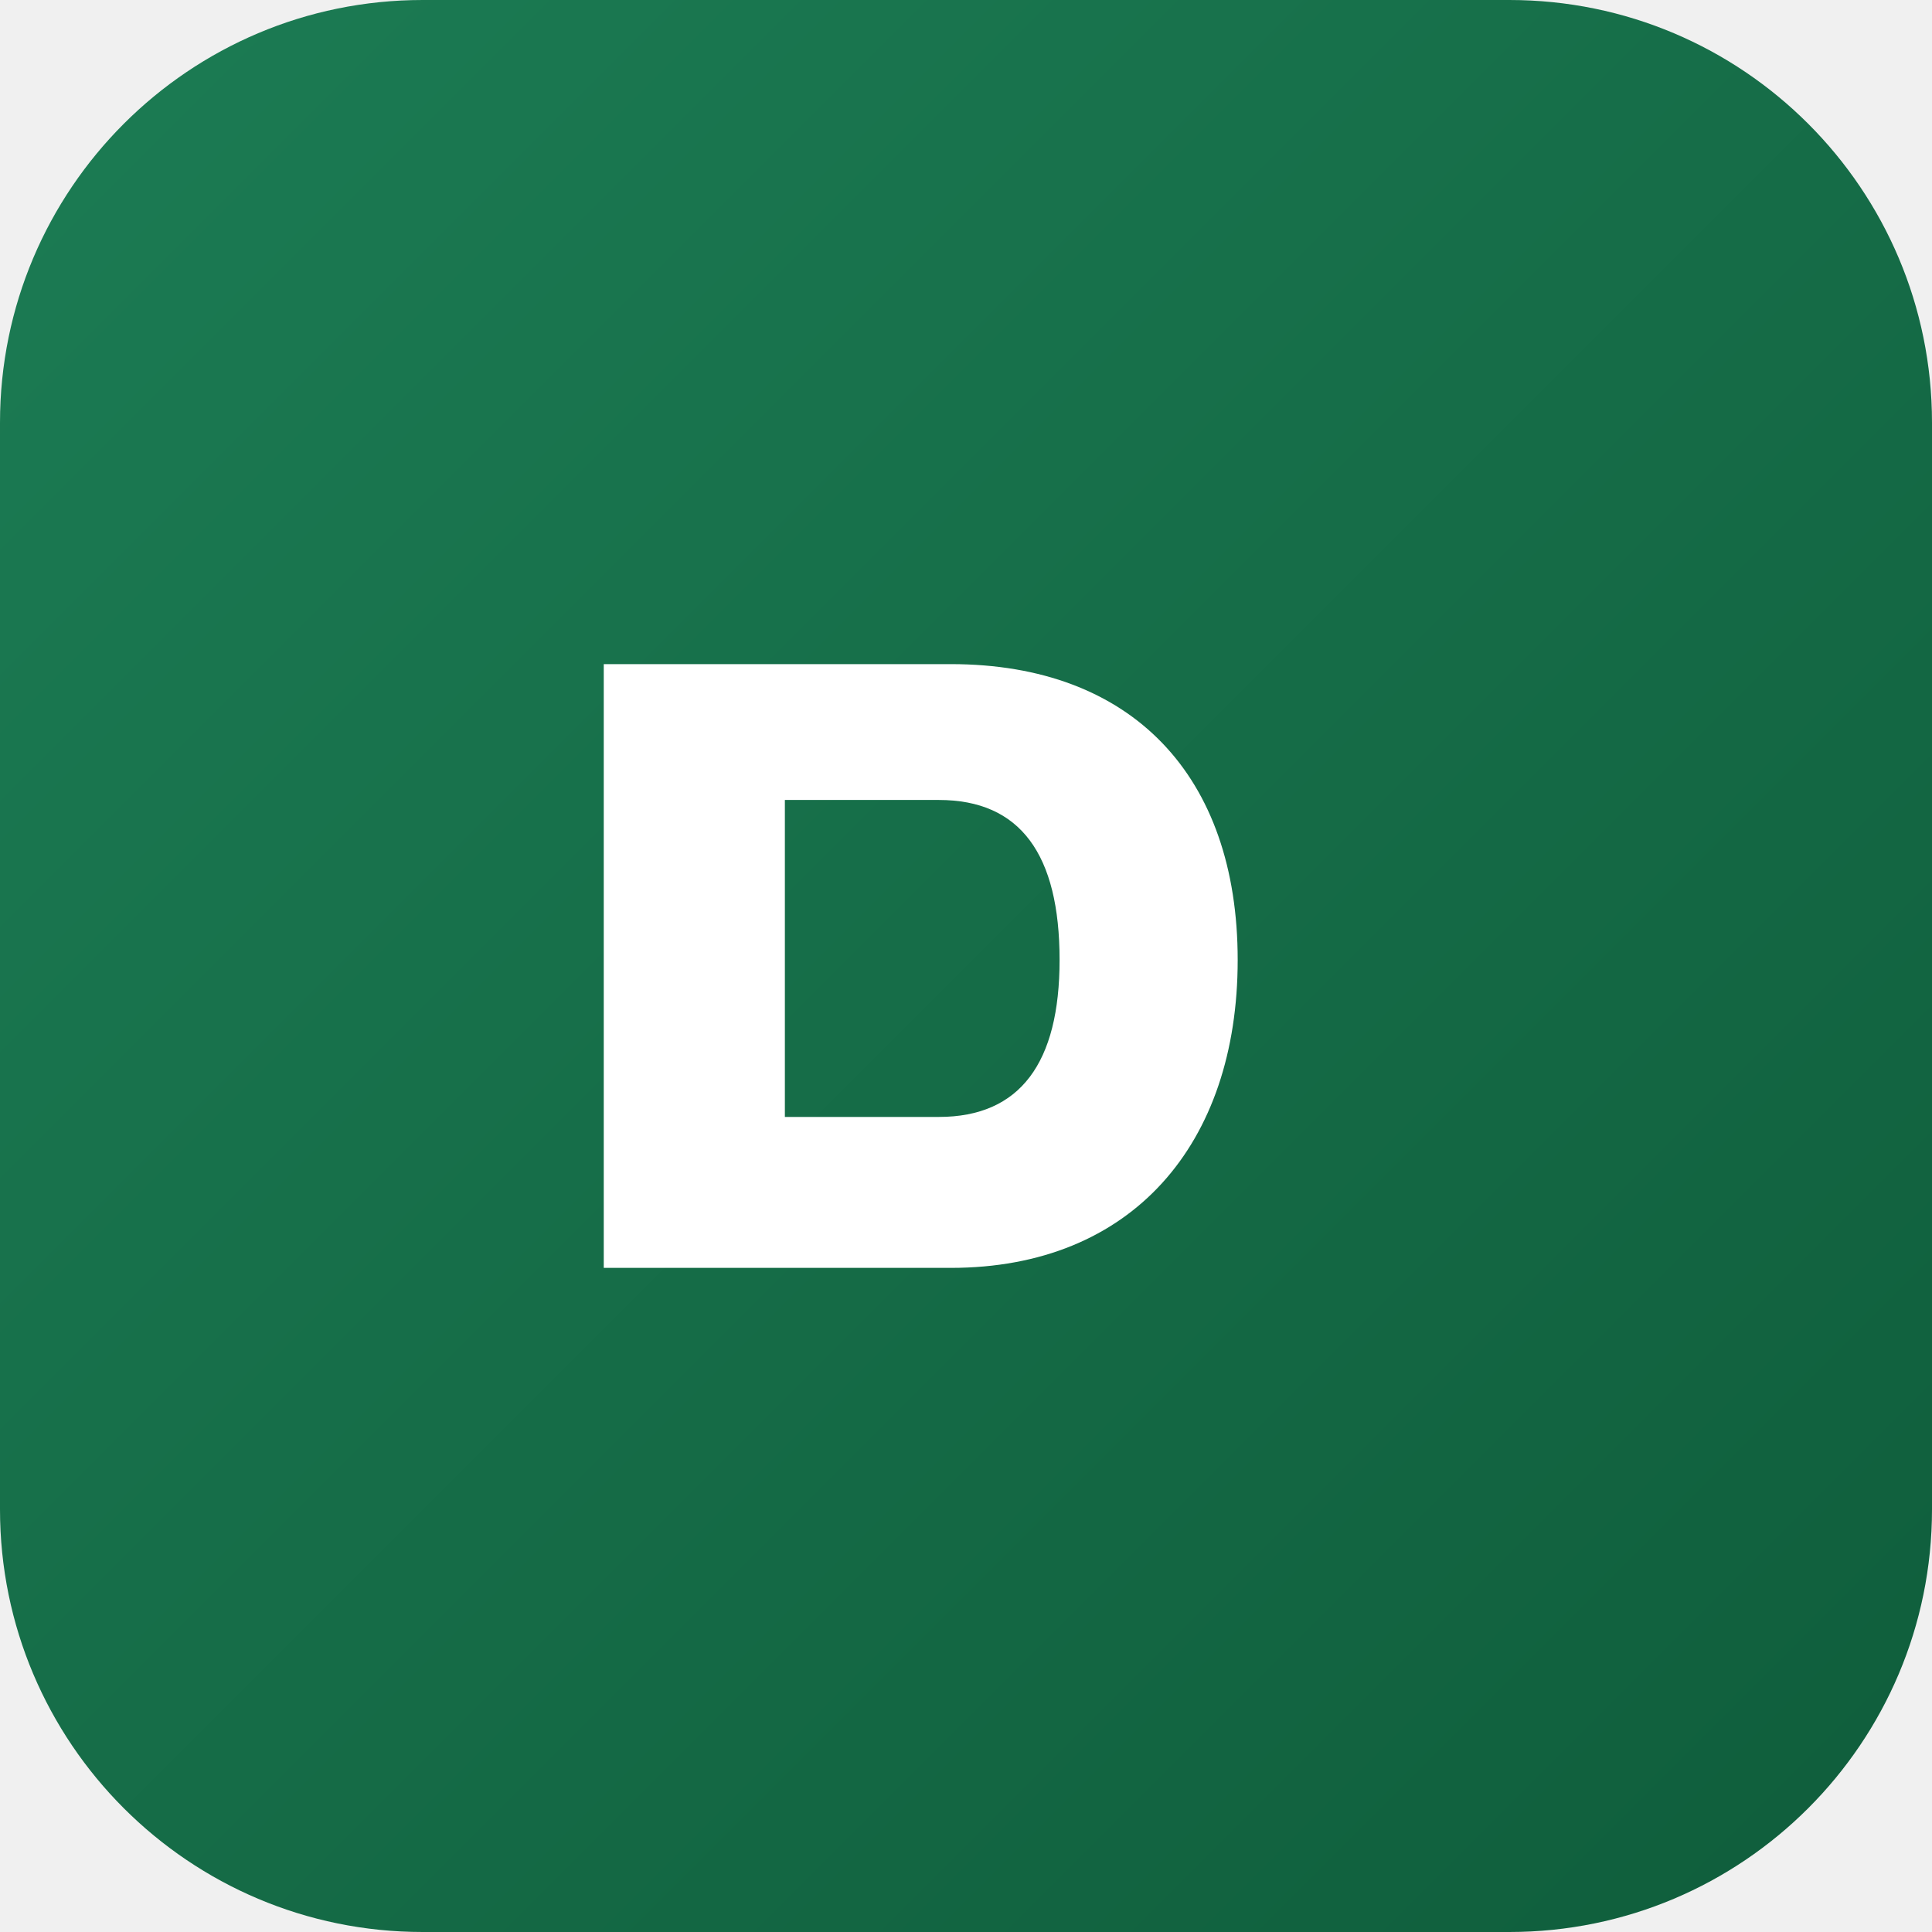
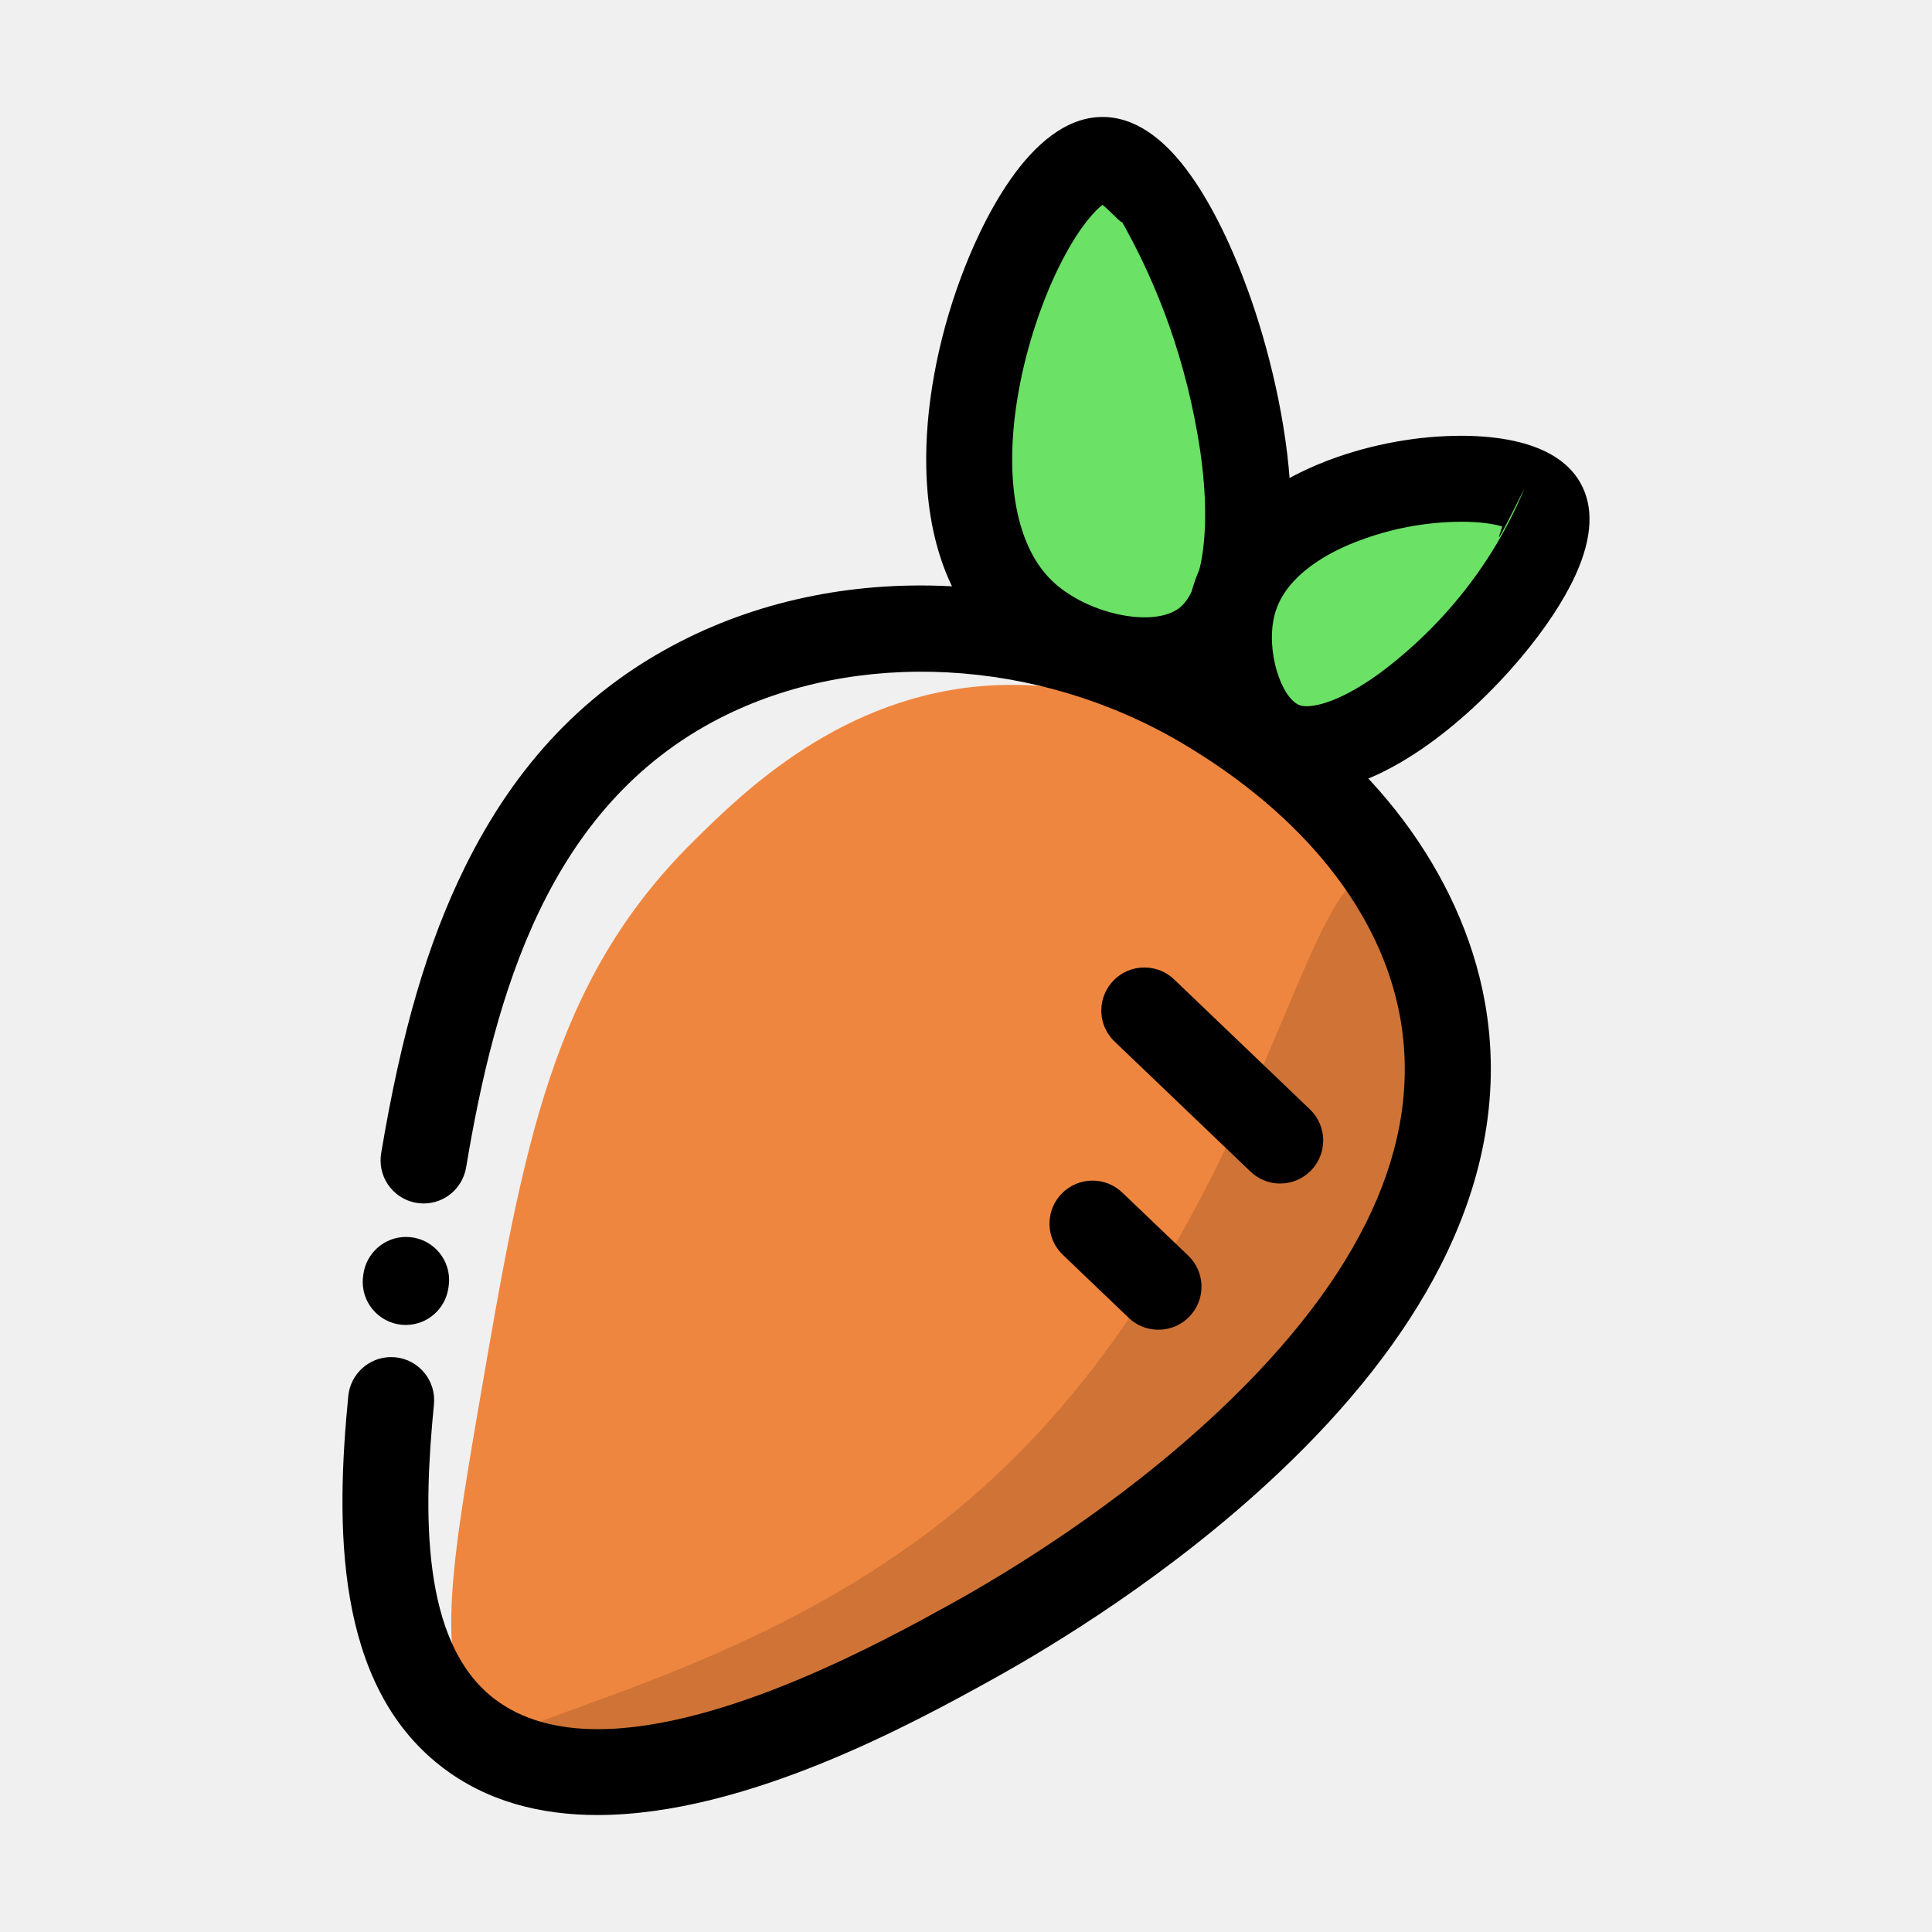
- <svg xmlns="http://www.w3.org/2000/svg" viewBox="0 0 64 64" role="img" aria-label="git-arena">
-   <defs>
-     <linearGradient id="g" x1="0" y1="0" x2="1" y2="1">
-       <stop offset="0" stop-color="#1c7c54" />
-       <stop offset="1" stop-color="#0f5d3b" />
-     </linearGradient>
-   </defs>
-   <rect width="64" height="64" rx="14" fill="url(#g)" />
-   <path d="M20 42V22h11.5c6 0 9.5 3.7 9.5 9.8S37.5 42 31.5 42H20Zm6-5h5.1c2.7 0 4-1.8 4-5.2 0-3.5-1.3-5.3-4-5.3H26V37Z" fill="#fff" />
+ <svg xmlns="http://www.w3.org/2000/svg" width="112px" height="112px" viewBox="0 0 112 112" version="1.1">
+   <g id="surface1">
+     <path style=" stroke:none;fill-rule:nonzero;fill:rgb(93.725%,52.549%,24.706%);fill-opacity:1;" d="M 27.848 80.965 C 25.977 91.816 25.102 97.301 28.219 100.426 C 34.312 106.539 49.699 99.66 52.176 98.555 C 67.371 91.758 87.922 73.395 82.492 56.637 C 79.434 47.188 68.395 39.098 57.43 39.738 C 48.82 40.238 43.043 45.957 40.195 48.773 C 31.996 56.879 30.348 66.445 27.848 80.965 Z M 27.848 80.965 " />
+     <path style=" stroke:none;fill-rule:nonzero;fill:rgb(81.176%,45.49%,21.176%);fill-opacity:1;" d="M 28.594 101.551 C 28.898 102.641 34.133 102.066 35.992 101.863 C 58.582 99.383 74.371 83.789 79.031 75.348 C 79.133 75.172 79.281 74.902 79.461 74.551 C 80.781 72.004 84.395 64.793 82.5 56.633 C 81.672 53.055 81.18 50.941 79.883 50.645 C 75.375 49.613 72.988 73.145 55.43 87.559 C 43.281 97.535 28.086 99.688 28.594 101.551 Z M 28.594 101.551 " />
+     <path style=" stroke:none;fill-rule:nonzero;fill:rgb(0%,0%,0%);fill-opacity:1;" d="M 34.637 105.219 C 31.336 105.219 28.191 104.434 25.57 102.398 C 19.395 97.613 19.457 88.406 20.191 80.922 C 20.32 79.652 21.383 78.672 22.676 78.672 C 24.051 78.672 25.168 79.789 25.168 81.168 C 25.168 81.254 25.164 81.34 25.156 81.422 C 24.543 87.625 24.383 95.168 28.625 98.457 C 30.27 99.73 32.359 100.242 34.656 100.242 C 41.988 100.242 51.402 95.039 55.086 93.004 C 58.41 91.168 64.859 87.266 70.672 81.785 C 78.965 73.969 82.492 66.285 81.164 58.957 C 80.062 52.883 75.562 47.238 68.5 43.066 C 60.148 38.133 49.633 37.578 41.711 41.641 C 31.75 46.754 28.695 57.672 27.02 67.684 C 26.816 68.871 25.793 69.766 24.559 69.766 C 23.18 69.766 22.062 68.648 22.062 67.27 C 22.062 67.121 22.074 66.977 22.098 66.84 C 23.281 59.797 24.777 54.684 26.949 50.273 C 29.91 44.266 33.996 39.984 39.438 37.195 C 44.223 34.738 49.793 33.637 55.555 34.012 C 61.832 34.426 67.566 36.438 72.449 39.633 C 79.371 43.684 84.711 50.535 86.074 58.059 C 86.988 63.105 86.117 68.277 83.48 73.426 C 81.418 77.453 78.262 81.488 74.094 85.414 C 67.883 91.277 61.031 95.418 57.504 97.371 C 53.059 99.824 43.293 105.219 34.637 105.219 Z M 34.637 105.219 " />
+     <path style=" stroke:none;fill-rule:nonzero;fill:rgb(0%,0%,0%);fill-opacity:1;" d="M 23.527 76.809 C 23.527 76.809 23.523 76.809 23.523 76.809 C 22.145 76.809 21.027 75.691 21.027 74.312 C 21.027 74.191 21.035 74.074 21.055 73.957 L 21.066 73.863 C 21.238 72.637 22.281 71.707 23.539 71.707 C 24.918 71.707 26.035 72.824 26.035 74.203 C 26.035 74.32 26.027 74.438 26.008 74.555 L 25.996 74.652 C 25.824 75.875 24.785 76.805 23.527 76.809 Z M 23.527 76.809 " />
+     <path style=" stroke:none;fill-rule:nonzero;fill:rgb(41.961%,88.235%,40%);fill-opacity:1;" d="M 63.891 9.277 C 59.344 9.348 51.789 28.816 59.473 35.672 C 62.199 38.105 67.273 39.324 69.953 37.168 C 76.211 32.137 68.855 9.199 63.891 9.277 Z M 63.891 9.277 " />
+     <path style=" stroke:none;fill-rule:nonzero;fill:rgb(0%,0%,0%);fill-opacity:1;" d="M 66.32 40.785 C 63.27 40.785 60.02 39.5 57.816 37.535 C 55.227 35.223 53.805 31.648 53.699 27.195 C 53.613 23.734 54.328 19.781 55.711 16.07 C 56.738 13.301 59.598 6.848 63.855 6.781 C 65.703 6.754 67.477 7.934 69.113 10.285 C 70.289 11.973 71.418 14.266 72.375 16.922 C 74.609 23.109 76.945 34.746 71.52 39.113 C 70.074 40.277 68.234 40.785 66.32 40.785 Z M 63.914 11.875 C 63.492 12.191 62.625 13.094 61.609 15.035 C 60.469 17.219 59.539 19.984 59.062 22.617 C 58.137 27.727 58.895 31.805 61.137 33.809 C 63.215 35.664 66.945 36.391 68.395 35.223 C 69.422 34.395 70.352 31.52 69.578 26.141 C 68.82 21.09 67.184 16.547 64.824 12.477 C 65.512 13.52 64.414 12.27 63.914 11.871 Z M 63.707 11.738 Z M 63.891 9.277 Z M 63.891 9.277 " />
+     <path style=" stroke:none;fill-rule:nonzero;fill:rgb(41.961%,88.235%,40%);fill-opacity:1;" d="M 71.484 34.984 C 70.688 37.992 71.895 42.262 74.477 43.219 C 79.922 45.242 91.359 32.516 89.438 29.207 C 87.719 26.246 73.422 27.645 71.484 34.988 Z M 71.484 34.984 " />
+     <path style=" stroke:none;fill-rule:nonzero;fill:rgb(0%,0%,0%);fill-opacity:1;" d="M 75.742 45.93 C 75.73 45.93 75.719 45.93 75.707 45.93 C 74.953 45.93 74.23 45.793 73.566 45.543 C 71.68 44.84 70.164 43.102 69.348 40.664 C 68.652 38.602 68.551 36.297 69.066 34.348 C 70.516 28.867 76.664 26.156 81.934 25.449 C 83.719 25.207 89.695 24.68 91.594 27.953 C 92.41 29.355 92.32 31.168 91.336 33.332 C 90.66 34.812 89.559 36.477 88.156 38.141 C 84.918 41.988 80.012 45.93 75.742 45.93 Z M 84.703 30.246 C 82.625 30.258 80.641 30.645 78.809 31.336 C 77.379 31.855 74.527 33.207 73.895 35.625 C 73.348 37.699 74.277 40.488 75.344 40.883 C 75.844 41.07 77.379 40.898 79.926 39.07 C 83.676 36.289 86.602 32.59 88.383 28.301 C 86.406 32.254 86.91 31.109 87.086 30.52 C 86.586 30.363 85.754 30.246 84.707 30.246 Z M 71.477 34.984 Z M 87.469 30.695 Z M 87.469 30.695 " />
+     <path style=" stroke:none;fill-rule:nonzero;fill:rgb(93.725%,52.549%,24.706%);fill-opacity:1;" d="M 66.367 58.605 L 74.215 66.117 Z M 66.367 58.605 " />
+     <path style=" stroke:none;fill-rule:nonzero;fill:rgb(0%,0%,0%);fill-opacity:1;" d="M 74.215 68.613 C 73.543 68.609 72.934 68.344 72.488 67.914 L 64.641 60.406 C 64.148 59.949 63.844 59.301 63.844 58.582 C 63.844 57.203 64.961 56.086 66.34 56.086 C 67.023 56.086 67.641 56.359 68.09 56.801 L 75.938 64.312 C 76.414 64.77 76.707 65.406 76.707 66.117 C 76.707 67.492 75.59 68.609 74.215 68.609 Z M 74.215 68.613 " />
+     <path style=" stroke:none;fill-rule:nonzero;fill:rgb(93.725%,52.549%,24.706%);fill-opacity:1;" d="M 63.359 70.953 L 67.16 74.59 Z M 63.359 70.953 " />
+     <path style=" stroke:none;fill-rule:nonzero;fill:rgb(0%,0%,0%);fill-opacity:1;" d="M 67.16 77.086 C 67.156 77.086 67.152 77.086 67.148 77.086 C 66.484 77.086 65.879 76.824 65.434 76.398 L 61.633 72.762 C 61.145 72.305 60.84 71.656 60.84 70.938 C 60.84 69.559 61.957 68.441 63.336 68.441 C 64.016 68.441 64.633 68.715 65.082 69.156 L 68.883 72.789 C 69.355 73.242 69.652 73.883 69.652 74.59 C 69.652 75.969 68.535 77.086 67.156 77.086 Z M 67.16 77.086 " />
+   </g>
</svg>
